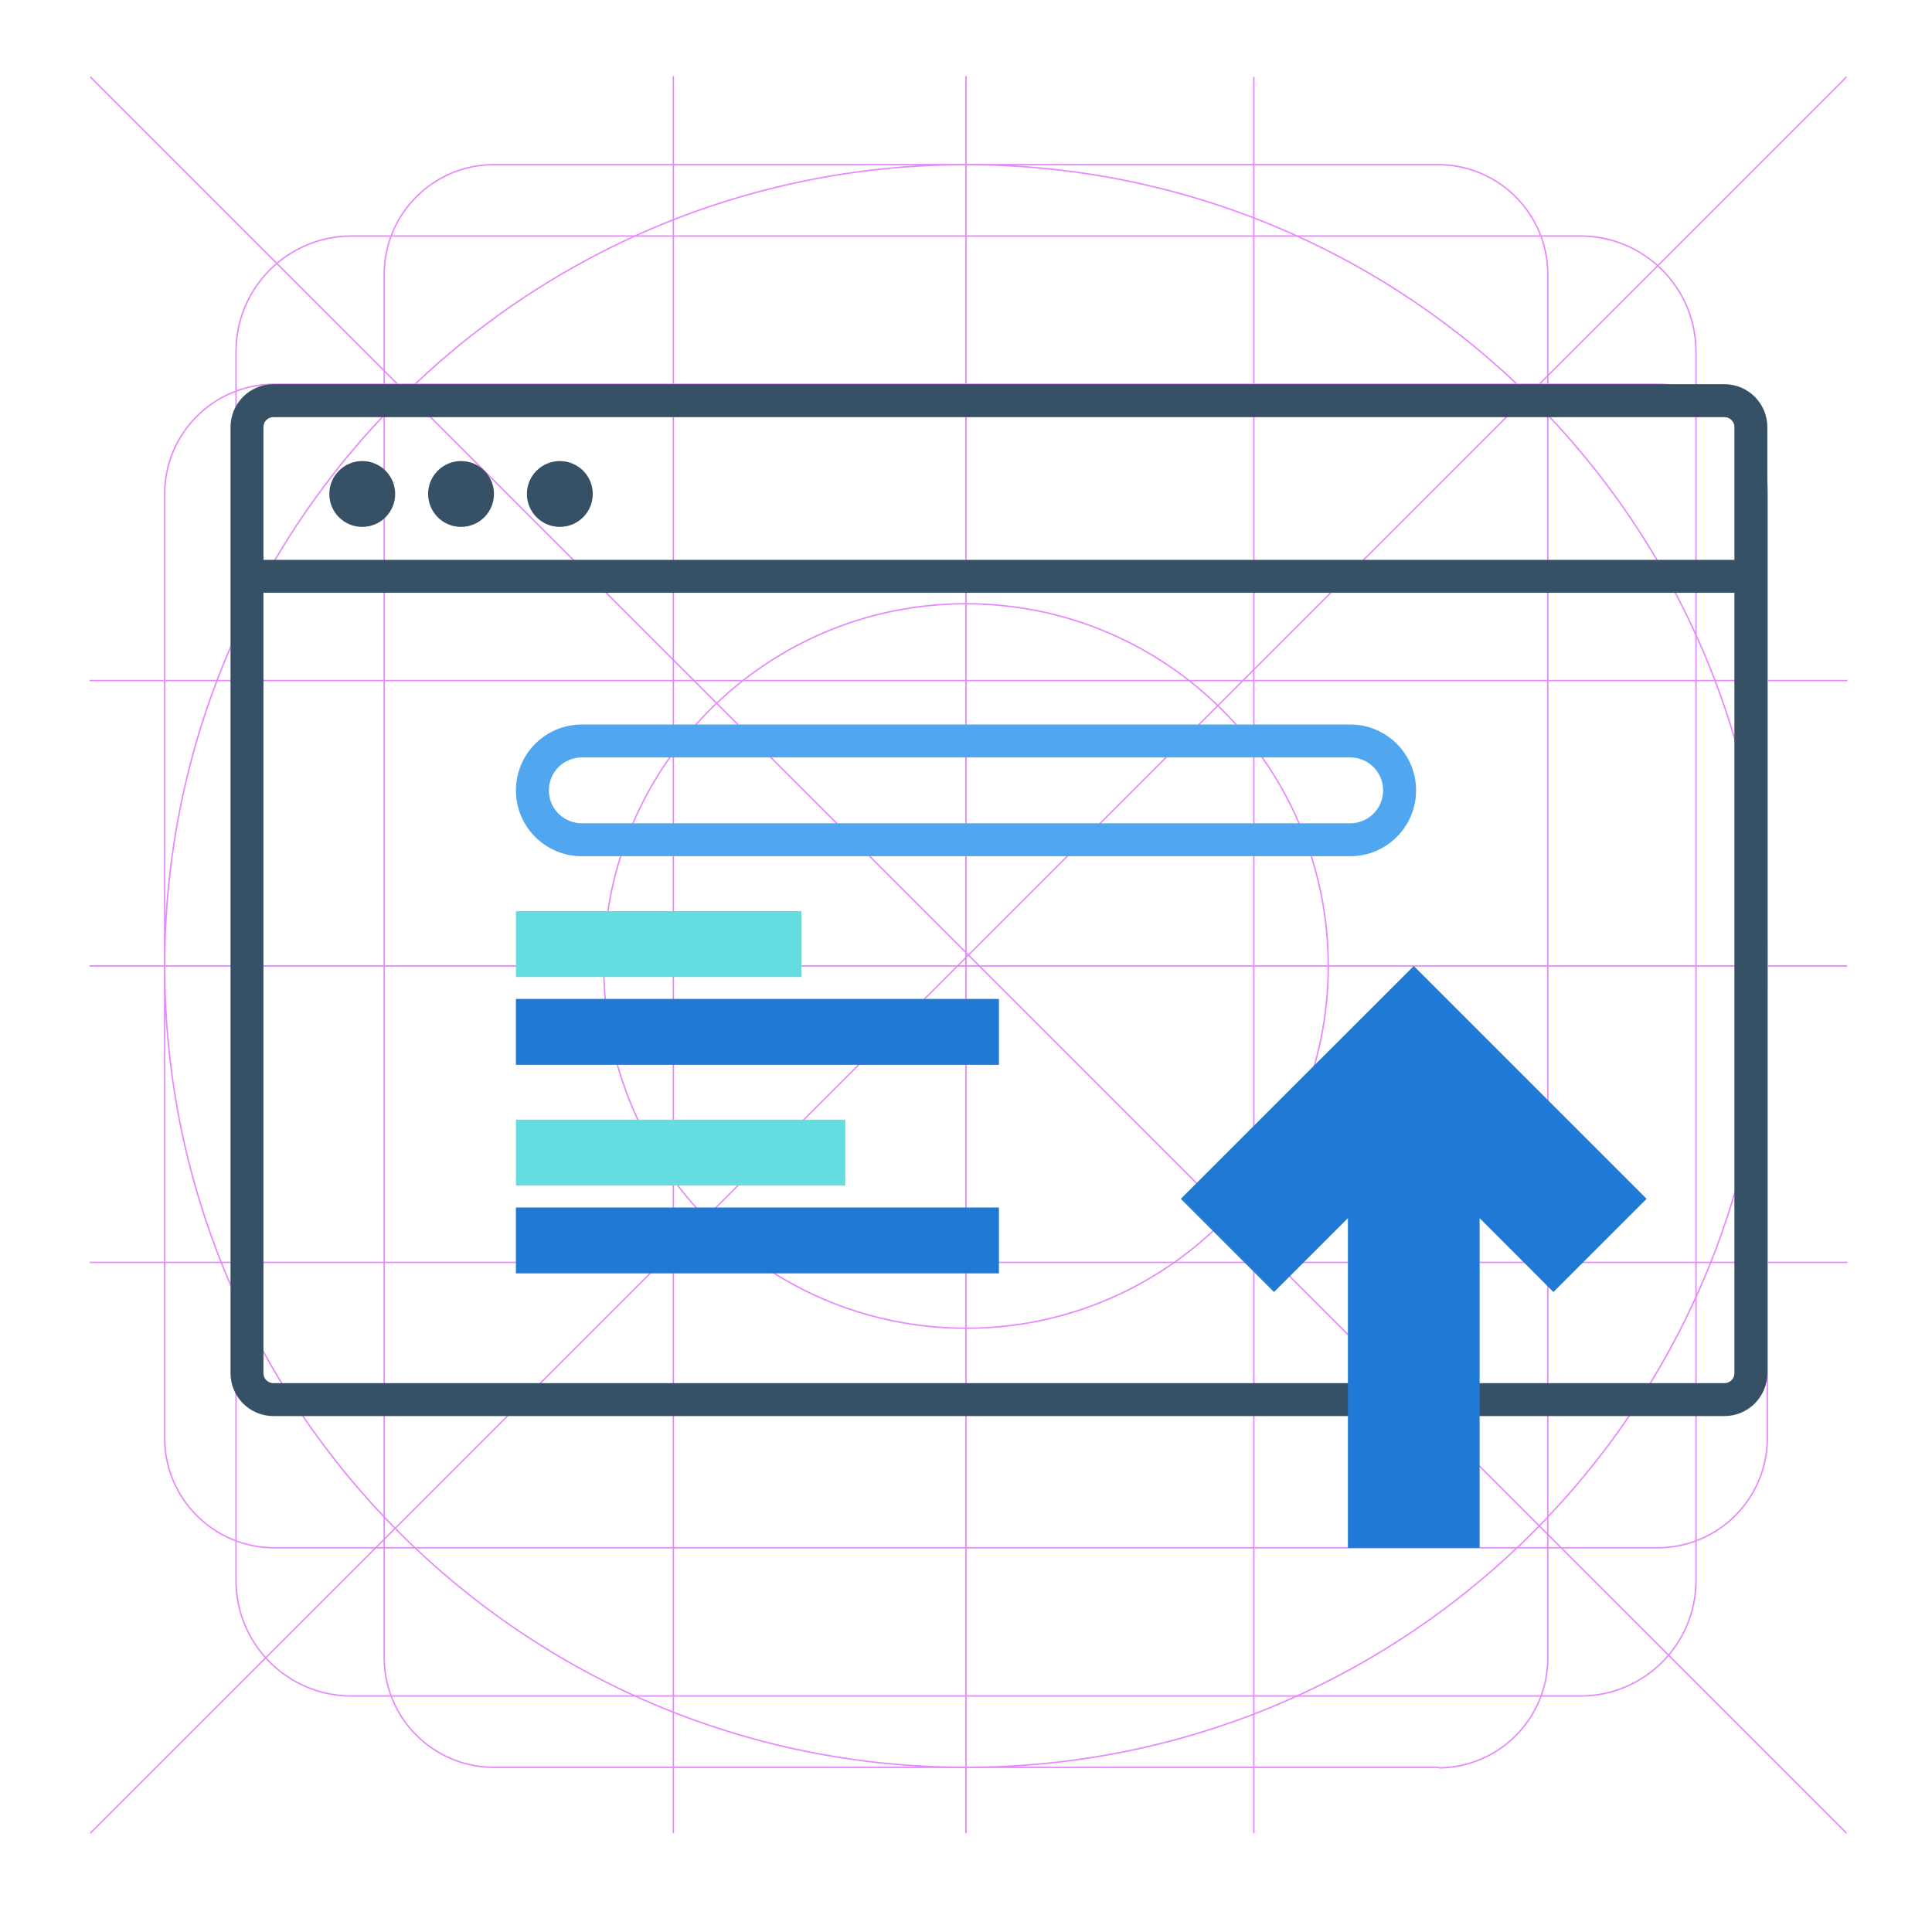
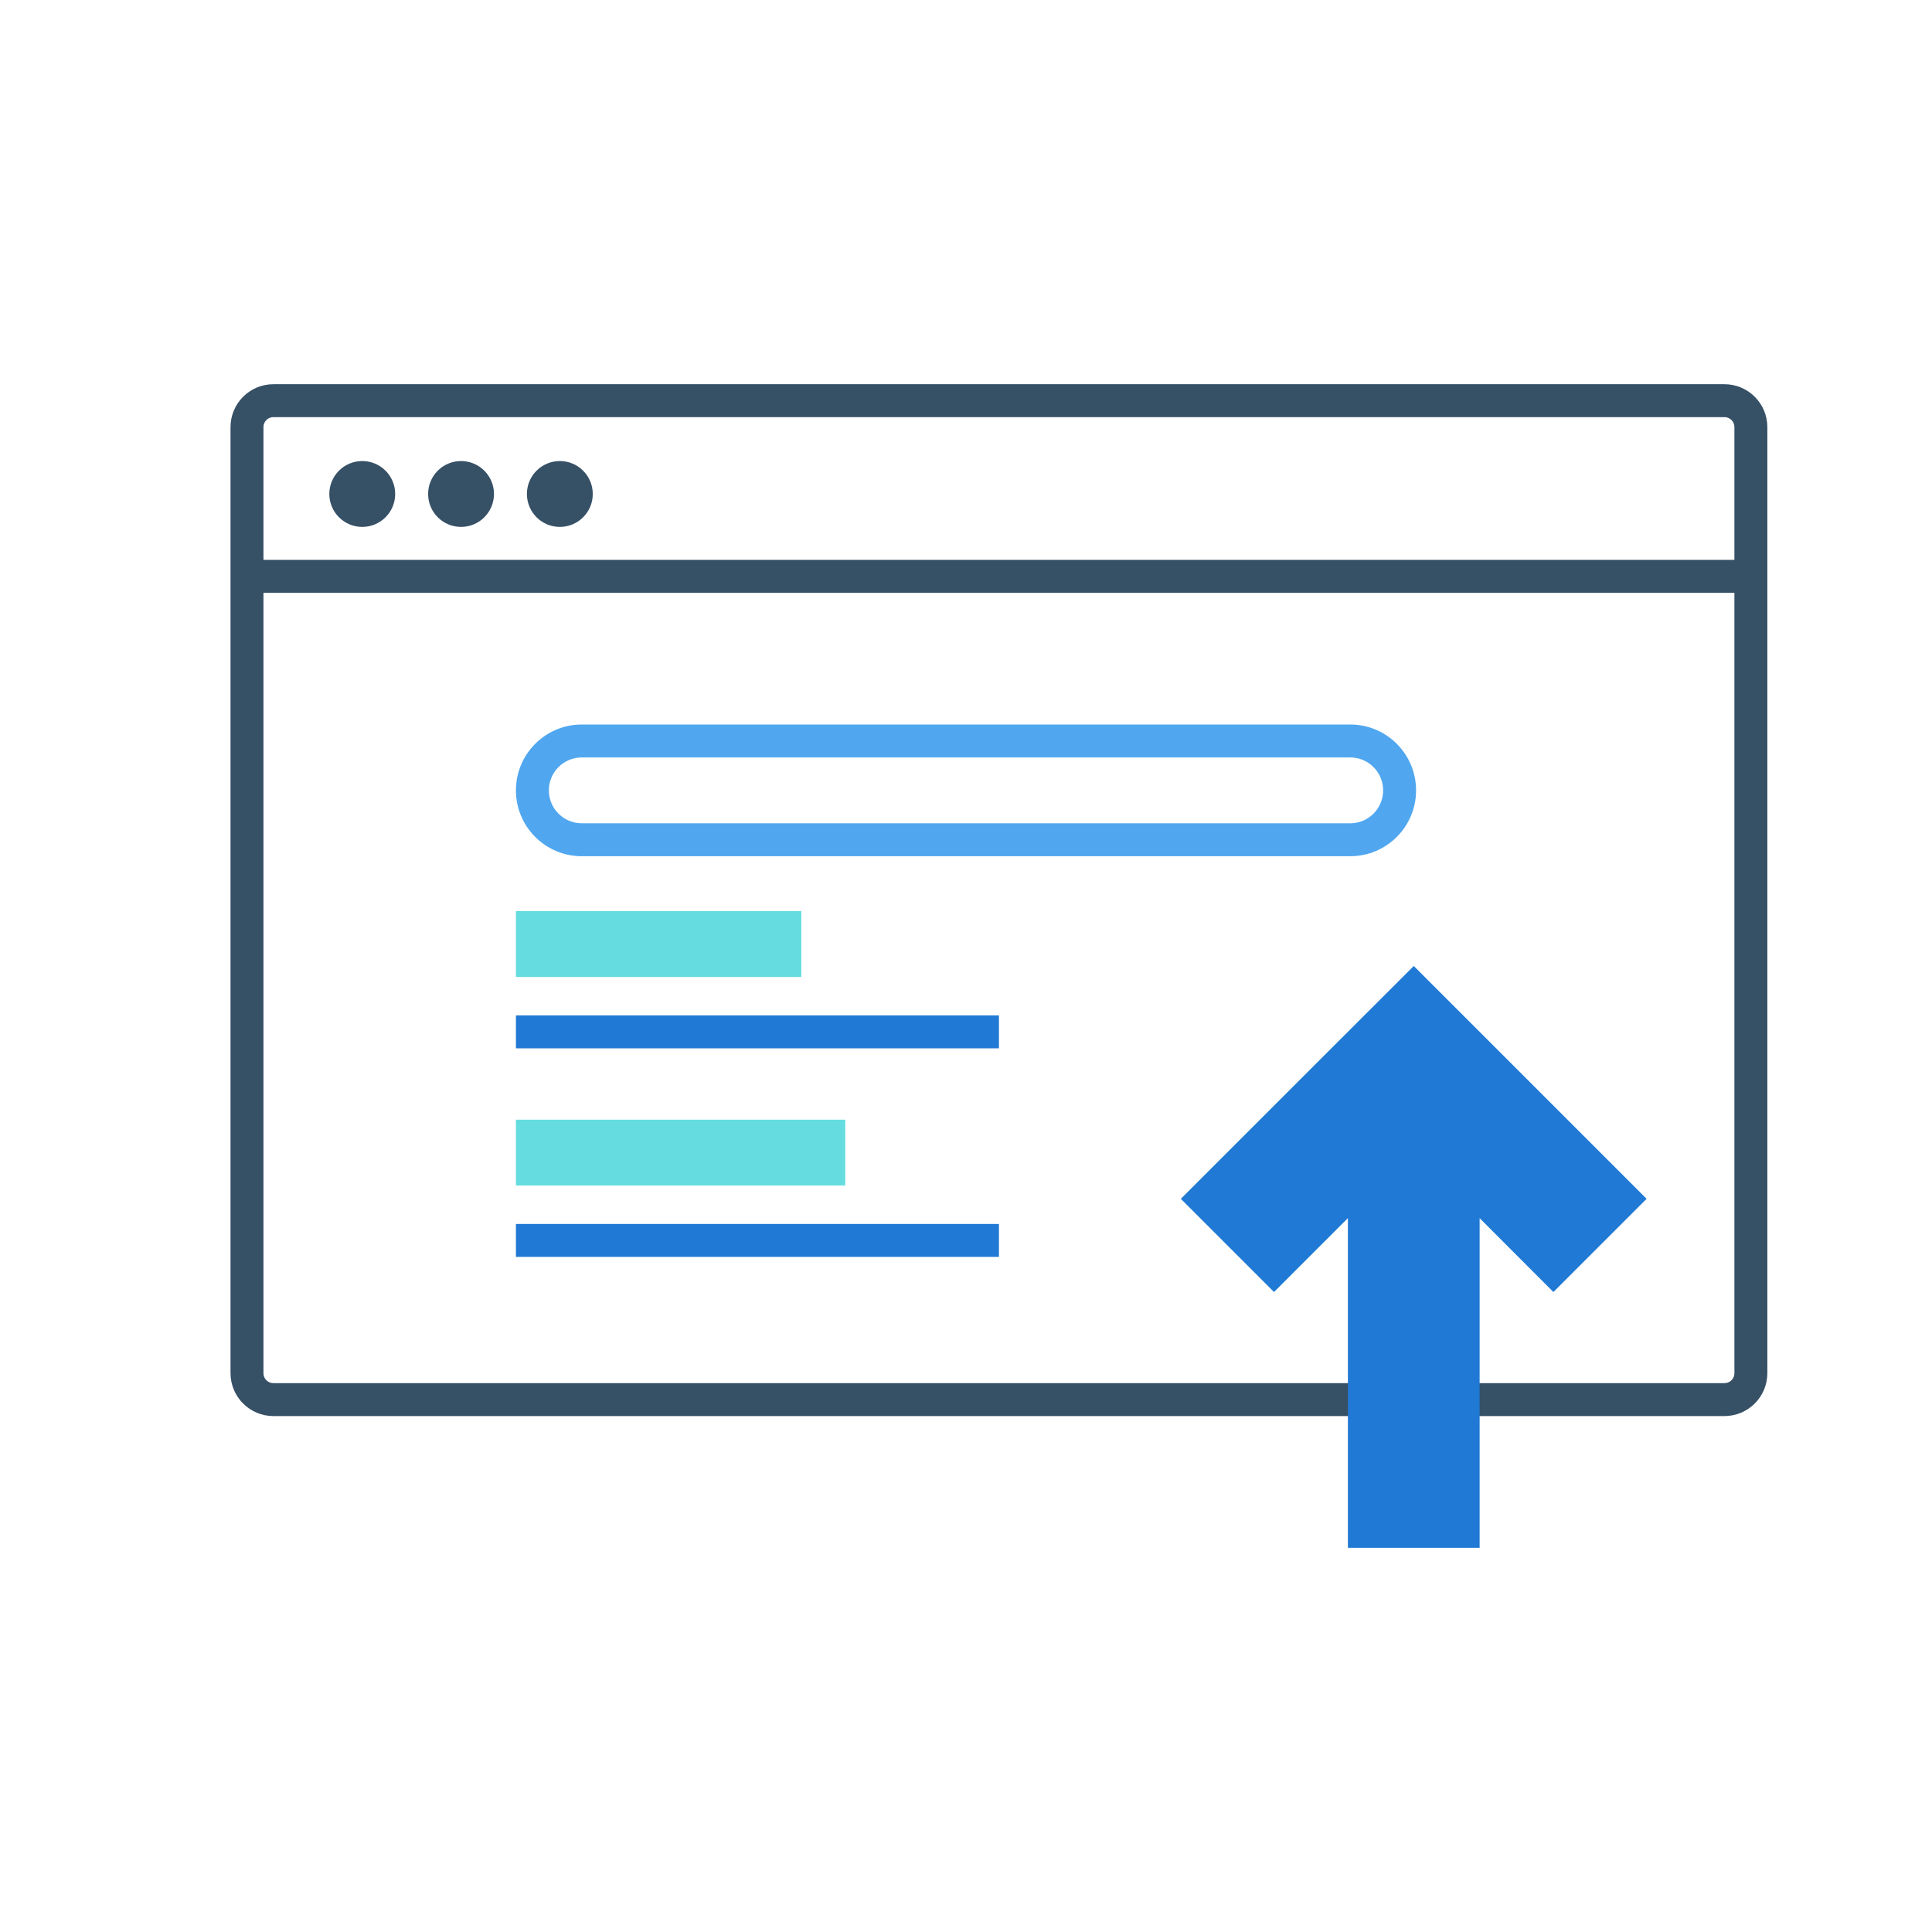
<svg xmlns="http://www.w3.org/2000/svg" viewBox="0 0 176 176">
  <defs>
-     <style>.cls-1{opacity:0.5;}.cls-2,.cls-3,.cls-4{fill:none;}.cls-2,.cls-3{stroke:#cd16f9;stroke-width:0.13px;}.cls-3{stroke-linecap:square;}.cls-5{fill:#365066;}.cls-6{fill:#65dde0;}.cls-7{fill:#2079d4;}.cls-8{fill:#50a7ef;}</style>
+     <style>.cls-1{fill:none;}.cls-2{fill:#365066;}.cls-3{fill:#65dde0;}.cls-4{fill:#2079d4;}.cls-5{fill:#50a7ef;}</style>
  </defs>
-   <g id="grid">
-     <g id="Keylines" class="cls-1">
-       <path id="NESW" class="cls-2" d="M8.22,167l160-160Z" />
-       <path id="NWSE" class="cls-2" d="M8.22,7l160,160" />
-       <path id="Southern-Tropic" class="cls-3" d="M8.22,115h160" />
-       <path id="Northern-Tropic" class="cls-3" d="M8.22,62h160" />
-       <path id="Equator" class="cls-3" d="M8.22,88h160" />
-       <path id="Western-Tropic" class="cls-2" d="M114.22,167V7" />
-       <path id="Eastern-Tropic" class="cls-2" d="M61.34,167V6.94" />
-       <path id="Mean" class="cls-2" d="M88,167V6.94" />
-       <path id="Core" class="cls-2" d="M121,88a33,33,0,1,0-33,33,33,33,0,0,0,33-33Z" />
-       <path id="Circle" class="cls-2" d="M88,161a73,73,0,1,1,73-73,73,73,0,0,1-73,73" />
-       <path id="Square" class="cls-2" d="M144,154.5H32A10.52,10.52,0,0,1,21.5,144V32A10.53,10.53,0,0,1,32,21.5H144A10.53,10.53,0,0,1,154.5,32V144A10.52,10.52,0,0,1,144,154.5" />
-       <path id="Vertical-Rectangle" class="cls-2" d="M131.06,161H44.94A10,10,0,0,1,35,151.05V25A10,10,0,0,1,44.94,15h86.12A10,10,0,0,1,141,25v126.1a10,10,0,0,1-9.94,9.95" />
-       <path id="Horizontal-Rectangle" class="cls-2" d="M151.05,141H25A10,10,0,0,1,15,131.06V44.94A10,10,0,0,1,25,35h126.1A10,10,0,0,1,161,44.94v86.12a10,10,0,0,1-9.95,9.94" />
-     </g>
-   </g>
  <g id="kit_analitics">
-     <rect class="cls-4" width="176" height="176" />
-     <circle class="cls-5" cx="33" cy="45" r="3" />
-     <circle class="cls-5" cx="42" cy="45" r="3" />
-     <circle class="cls-5" cx="51" cy="45" r="3" />
-     <path class="cls-5" d="M157.1,35H24.9A3.91,3.91,0,0,0,21,38.9v86.2a3.91,3.91,0,0,0,3.9,3.9H157.1a3.91,3.91,0,0,0,3.9-3.9V38.9A3.91,3.91,0,0,0,157.1,35Zm.9,90.1a.9.9,0,0,1-.9.9H24.9a.9.9,0,0,1-.9-.9V54H158ZM158,51H24V38.9a.9.9,0,0,1,.9-.9H157.1a.9.9,0,0,1,.9.9Z" />
-     <rect class="cls-6" x="47" y="83" width="26" height="6" />
-     <rect class="cls-7" x="47" y="91" width="44" height="6" />
-     <rect class="cls-6" x="47" y="102" width="30" height="6" />
-     <rect class="cls-7" x="47" y="110" width="44" height="6" />
-     <path class="cls-8" d="M123,69a3,3,0,0,1,0,6H53a3,3,0,0,1,0-6h70m0-3H53a6,6,0,0,0,0,12h70a6,6,0,0,0,0-12Z" />
-     <polygon class="cls-7" points="150 109.21 137.27 96.48 128.79 88 120.3 96.48 107.57 109.21 116.06 117.7 122.79 110.97 122.79 141 134.79 141 134.79 110.97 141.51 117.7 150 109.21" />
+     <rect class="cls-1" width="176" height="176" />
+     <circle class="cls-2" cx="33" cy="45" r="3" />
+     <circle class="cls-2" cx="42" cy="45" r="3" />
+     <circle class="cls-2" cx="51" cy="45" r="3" />
+     <path class="cls-2" d="M157.1,35H24.9A3.91,3.91,0,0,0,21,38.9v86.2a3.91,3.91,0,0,0,3.9,3.9H157.1a3.91,3.91,0,0,0,3.9-3.9V38.9A3.91,3.91,0,0,0,157.1,35Zm.9,90.1a.9.9,0,0,1-.9.9H24.9a.9.9,0,0,1-.9-.9V54H158ZM158,51H24V38.9a.9.9,0,0,1,.9-.9H157.1a.9.9,0,0,1,.9.9Z" />
+     <rect class="cls-3" x="47" y="83" width="26" height="6" />
+     <rect class="cls-4" x="47" y="92.5" width="44" height="3" />
+     <rect class="cls-3" x="47" y="102" width="30" height="6" />
+     <rect class="cls-4" x="47" y="111.5" width="44" height="3" />
+     <path class="cls-5" d="M123,69a3,3,0,0,1,0,6H53a3,3,0,0,1,0-6h70m0-3H53a6,6,0,0,0,0,12h70a6,6,0,0,0,0-12Z" />
+     <polygon class="cls-4" points="150 109.21 137.27 96.48 128.79 88 120.3 96.48 107.57 109.21 116.06 117.7 122.79 110.97 122.79 141 134.79 141 134.79 110.97 141.51 117.7 150 109.21" />
  </g>
</svg>
